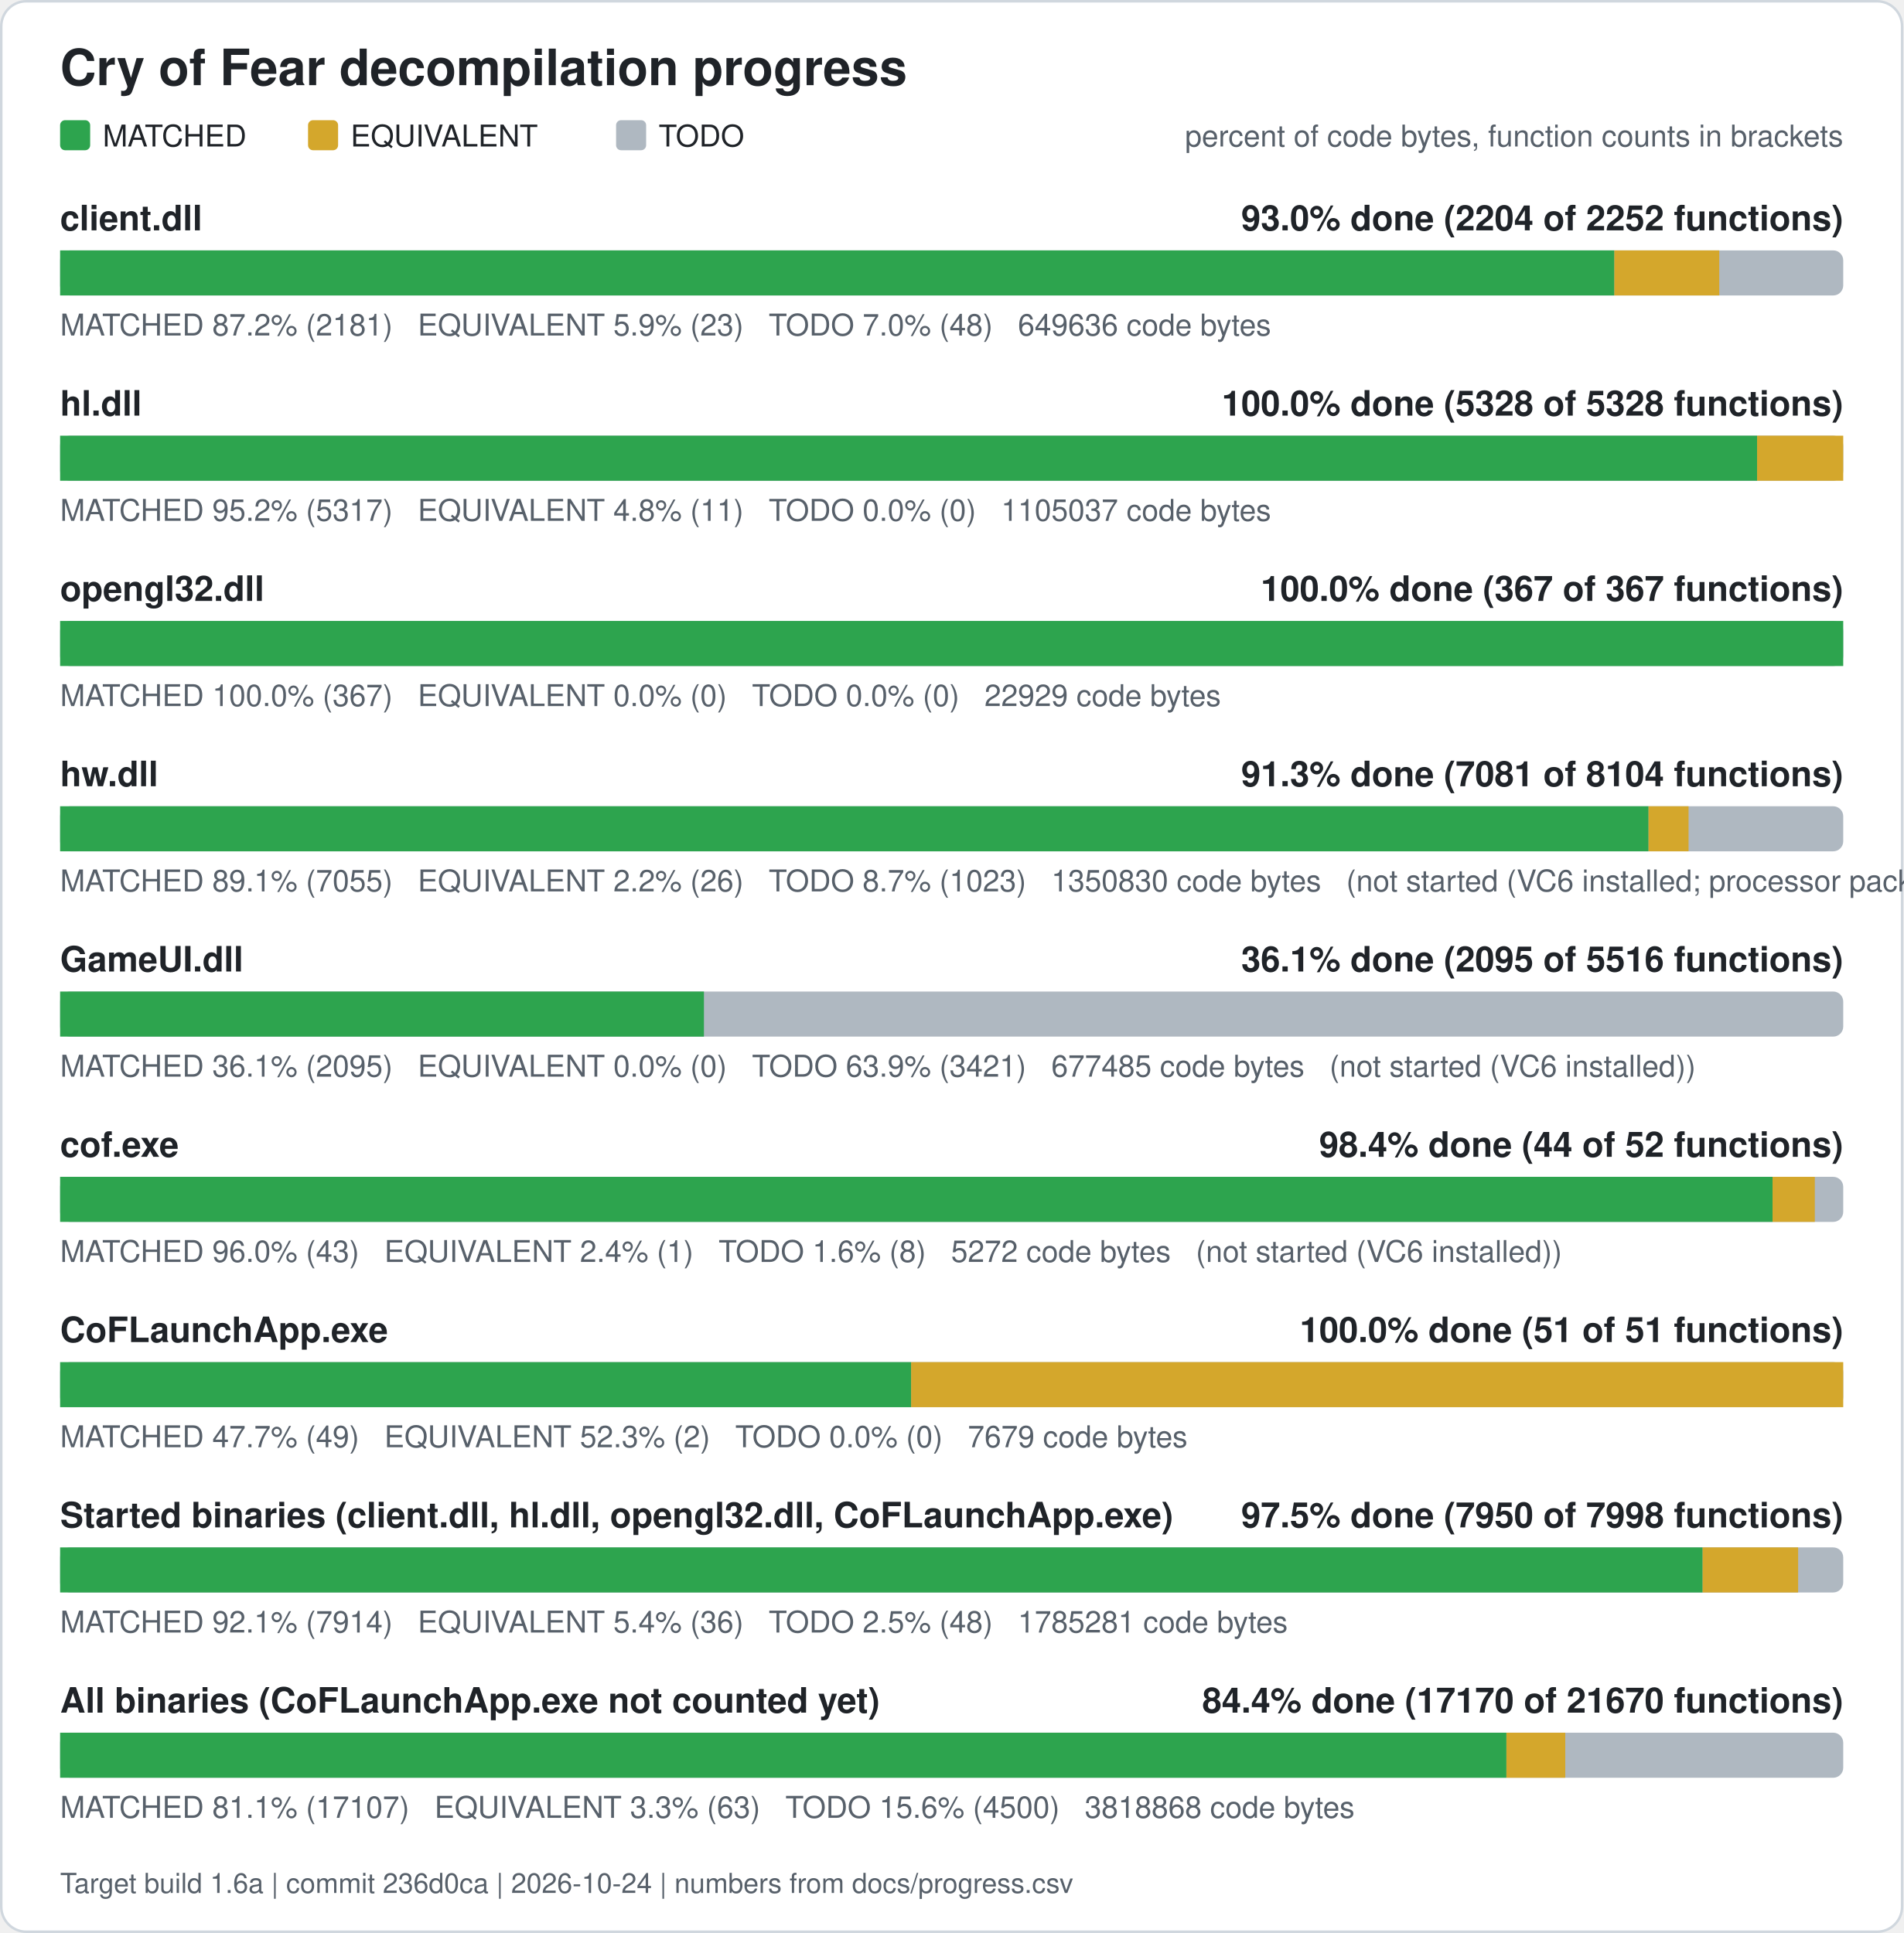
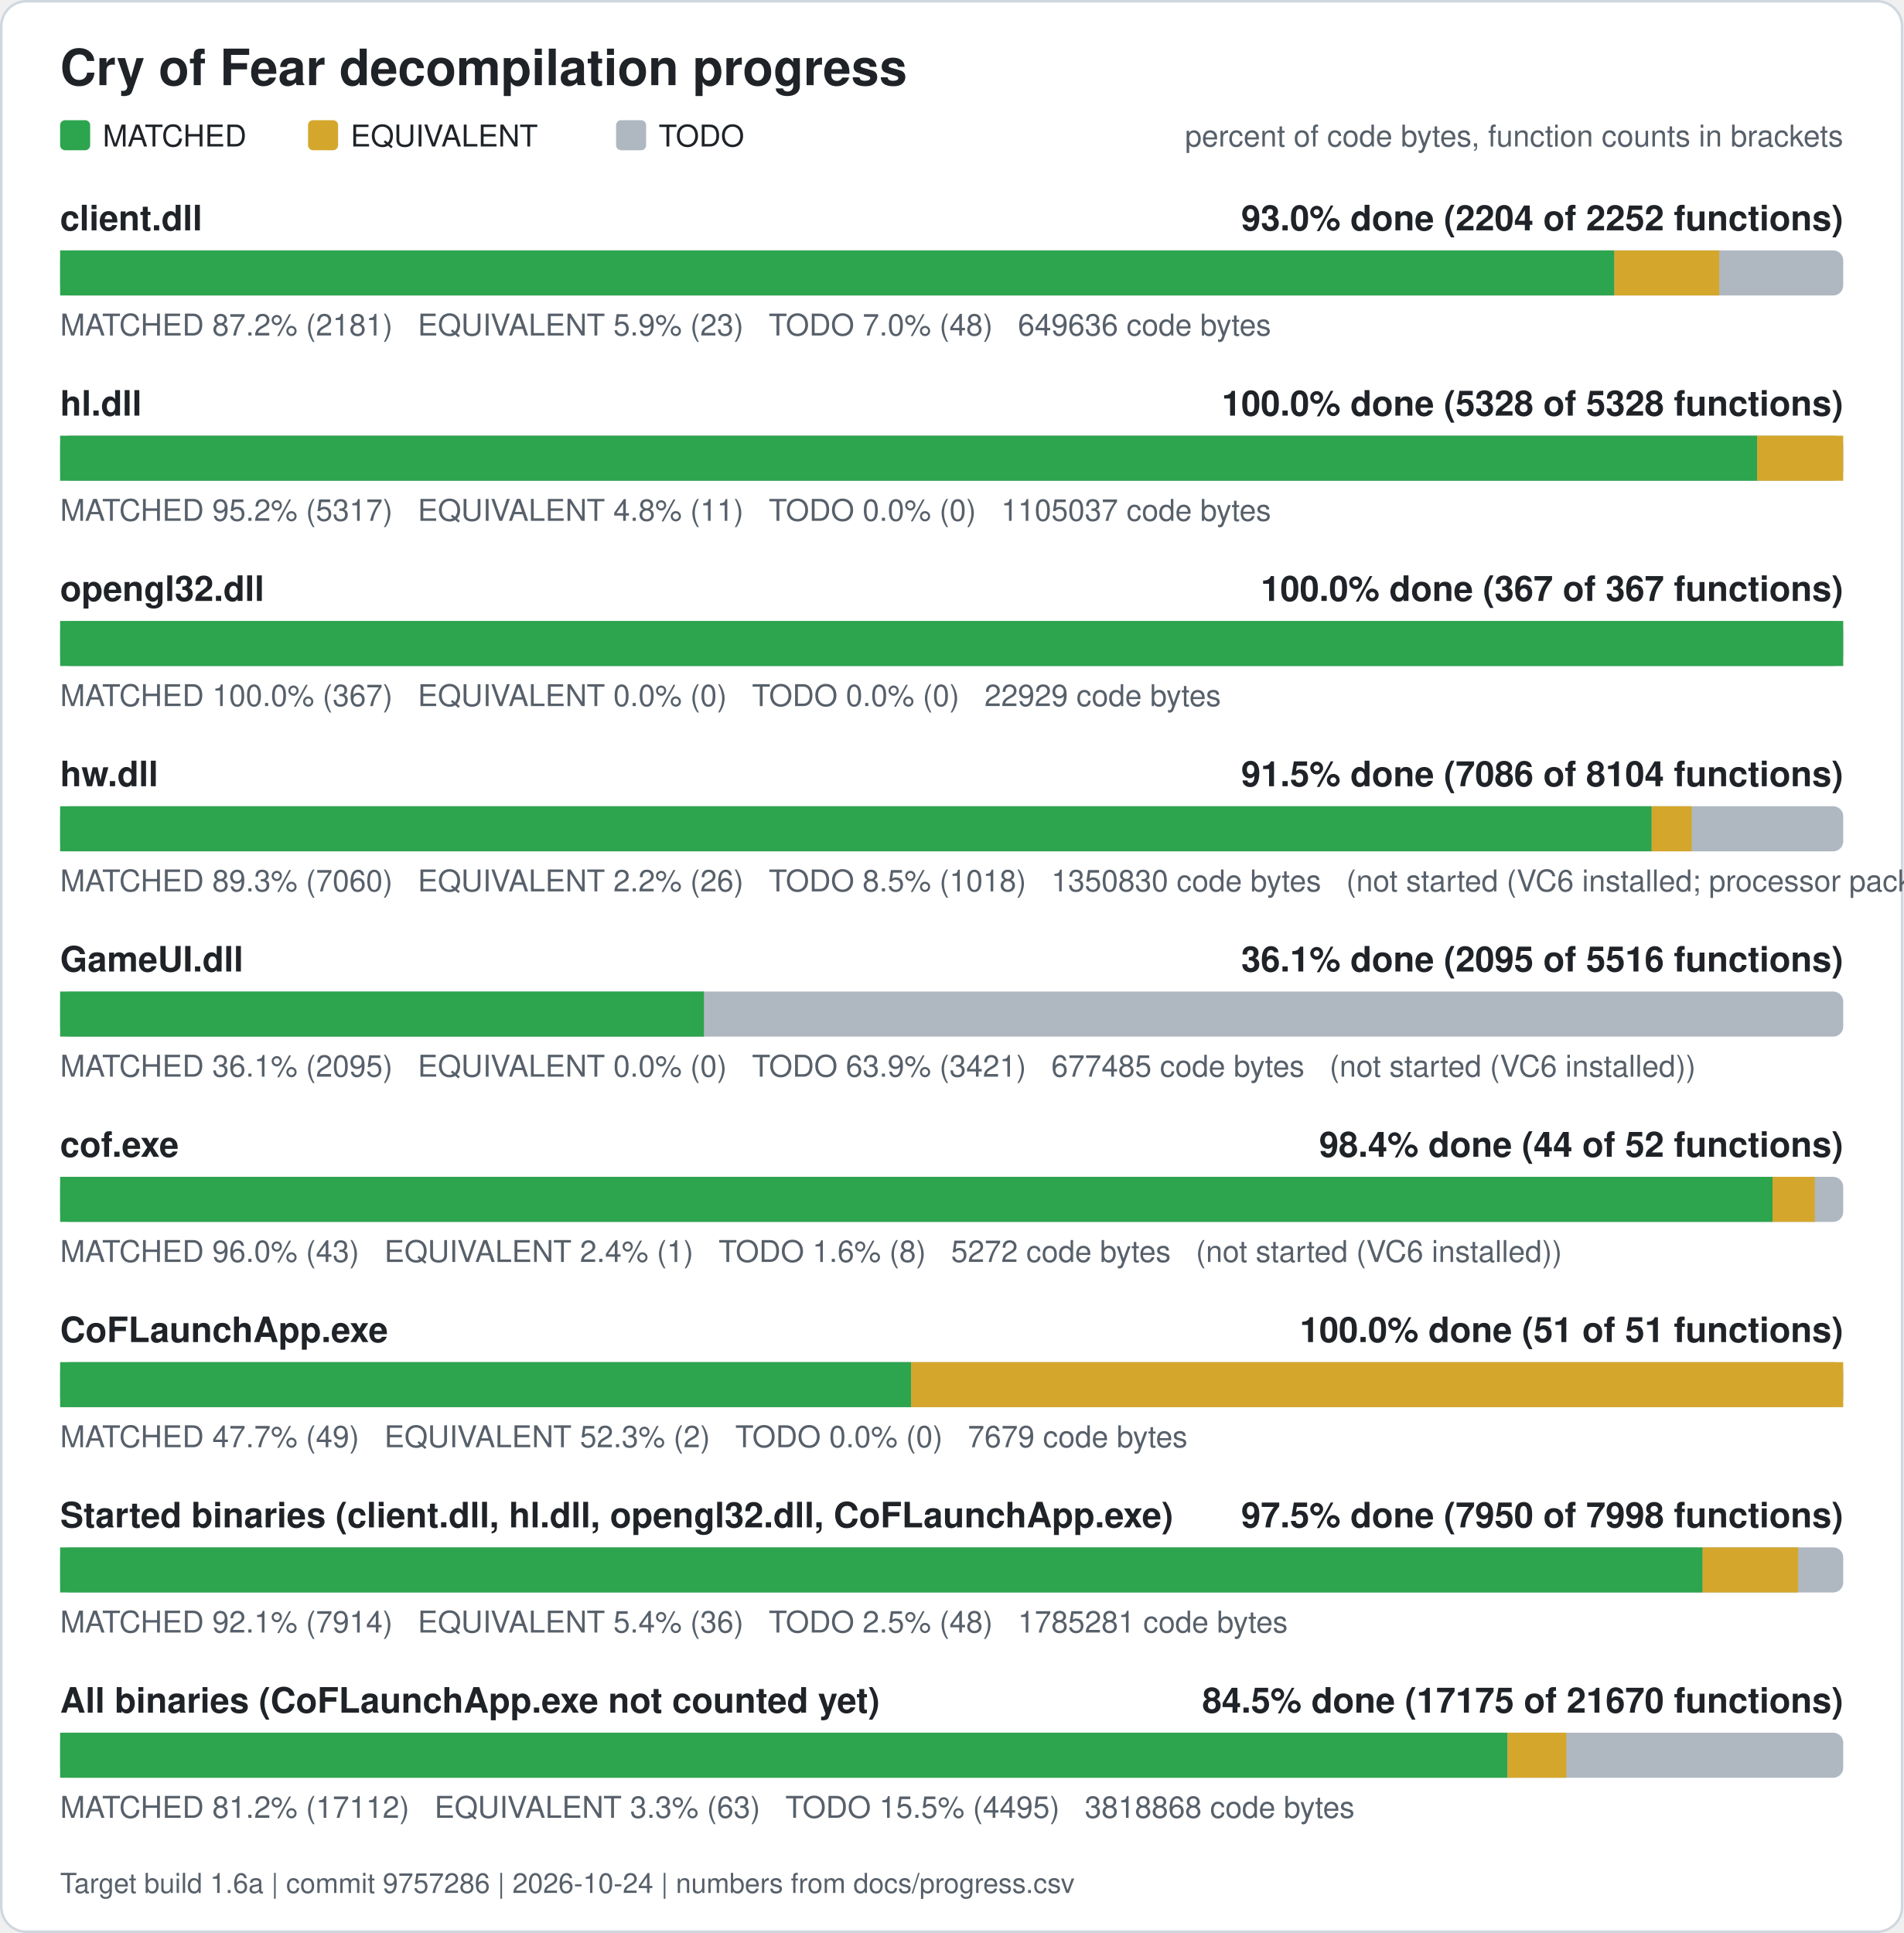
<svg xmlns="http://www.w3.org/2000/svg" width="760" height="772" viewBox="0 0 760 772" role="img" aria-label="Cry of Fear decompilation progress">
  <rect x="0.5" y="0.5" width="759" height="771" rx="10" fill="#ffffff" stroke="#d0d7de" />
  <text x="24" y="34" font-family="Segoe UI, Helvetica, Arial, sans-serif" font-size="20" font-weight="600" fill="#1f2328">Cry of Fear decompilation progress</text>
  <rect x="24" y="48" width="12" height="12" rx="2" fill="#2da44e" />
  <text x="41" y="58.5" font-family="Segoe UI, Helvetica, Arial, sans-serif" font-size="12" fill="#1f2328">MATCHED</text>
  <rect x="123" y="48" width="12" height="12" rx="2" fill="#d4a72c" />
  <text x="140" y="58.5" font-family="Segoe UI, Helvetica, Arial, sans-serif" font-size="12" fill="#1f2328">EQUIVALENT</text>
  <rect x="246" y="48" width="12" height="12" rx="2" fill="#afb8c1" />
  <text x="263" y="58.5" font-family="Segoe UI, Helvetica, Arial, sans-serif" font-size="12" fill="#1f2328">TODO</text>
  <text x="736" y="58.5" font-family="Segoe UI, Helvetica, Arial, sans-serif" font-size="12" fill="#57606a" text-anchor="end">percent of code bytes, function counts in brackets</text>
  <text x="24" y="92" font-family="Segoe UI, Helvetica, Arial, sans-serif" font-size="14" font-weight="600" fill="#1f2328">client.dll</text>
  <text x="736" y="92" font-family="Segoe UI, Helvetica, Arial, sans-serif" font-size="14" font-weight="600" fill="#1f2328" text-anchor="end">93.0% done (2204 of 2252 functions)</text>
  <rect x="24" y="100" width="712" height="18" rx="4" fill="#afb8c1" />
  <rect x="24.00" y="100" width="620.61" height="18" fill="#2da44e" />
  <rect x="644.61" y="100" width="41.89" height="18" fill="#d4a72c" />
  <text x="24" y="134" font-family="Segoe UI, Helvetica, Arial, sans-serif" font-size="12" fill="#57606a" xml:space="preserve">MATCHED 87.2% (2181)   EQUIVALENT 5.9% (23)   TODO 7.0% (48)   649636 code bytes</text>
  <text x="24" y="166" font-family="Segoe UI, Helvetica, Arial, sans-serif" font-size="14" font-weight="600" fill="#1f2328">hl.dll</text>
  <text x="736" y="166" font-family="Segoe UI, Helvetica, Arial, sans-serif" font-size="14" font-weight="600" fill="#1f2328" text-anchor="end">100.0% done (5328 of 5328 functions)</text>
  <rect x="24" y="174" width="712" height="18" rx="4" fill="#afb8c1" />
  <rect x="24.00" y="174" width="677.61" height="18" fill="#2da44e" />
  <rect x="701.61" y="174" width="34.39" height="18" fill="#d4a72c" />
  <text x="24" y="208" font-family="Segoe UI, Helvetica, Arial, sans-serif" font-size="12" fill="#57606a" xml:space="preserve">MATCHED 95.2% (5317)   EQUIVALENT 4.8% (11)   TODO 0.0% (0)   1105037 code bytes</text>
  <text x="24" y="240" font-family="Segoe UI, Helvetica, Arial, sans-serif" font-size="14" font-weight="600" fill="#1f2328">opengl32.dll</text>
  <text x="736" y="240" font-family="Segoe UI, Helvetica, Arial, sans-serif" font-size="14" font-weight="600" fill="#1f2328" text-anchor="end">100.0% done (367 of 367 functions)</text>
  <rect x="24" y="248" width="712" height="18" rx="4" fill="#afb8c1" />
  <rect x="24.00" y="248" width="712.00" height="18" fill="#2da44e" />
  <text x="24" y="282" font-family="Segoe UI, Helvetica, Arial, sans-serif" font-size="12" fill="#57606a" xml:space="preserve">MATCHED 100.0% (367)   EQUIVALENT 0.0% (0)   TODO 0.0% (0)   22929 code bytes</text>
  <text x="24" y="314" font-family="Segoe UI, Helvetica, Arial, sans-serif" font-size="14" font-weight="600" fill="#1f2328">hw.dll</text>
-   <text x="736" y="314" font-family="Segoe UI, Helvetica, Arial, sans-serif" font-size="14" font-weight="600" fill="#1f2328" text-anchor="end">91.3% done (7081 of 8104 functions)</text>
+   <text x="736" y="314" font-family="Segoe UI, Helvetica, Arial, sans-serif" font-size="14" font-weight="600" fill="#1f2328" text-anchor="end">91.5% done (7086 of 8104 functions)</text>
  <rect x="24" y="322" width="712" height="18" rx="4" fill="#afb8c1" />
-   <rect x="24.00" y="322" width="634.26" height="18" fill="#2da44e" />
-   <rect x="658.26" y="322" width="15.98" height="18" fill="#d4a72c" />
-   <text x="24" y="356" font-family="Segoe UI, Helvetica, Arial, sans-serif" font-size="12" fill="#57606a" xml:space="preserve">MATCHED 89.1% (7055)   EQUIVALENT 2.2% (26)   TODO 8.7% (1023)   1350830 code bytes   (not started (VC6 installed; processor pack and VS 2005 objects need those compilers))</text>
+   <rect x="24.00" y="322" width="635.51" height="18" fill="#2da44e" />
+   <rect x="659.51" y="322" width="15.98" height="18" fill="#d4a72c" />
+   <text x="24" y="356" font-family="Segoe UI, Helvetica, Arial, sans-serif" font-size="12" fill="#57606a" xml:space="preserve">MATCHED 89.3% (7060)   EQUIVALENT 2.2% (26)   TODO 8.5% (1018)   1350830 code bytes   (not started (VC6 installed; processor pack and VS 2005 objects need those compilers))</text>
  <text x="24" y="388" font-family="Segoe UI, Helvetica, Arial, sans-serif" font-size="14" font-weight="600" fill="#1f2328">GameUI.dll</text>
  <text x="736" y="388" font-family="Segoe UI, Helvetica, Arial, sans-serif" font-size="14" font-weight="600" fill="#1f2328" text-anchor="end">36.1% done (2095 of 5516 functions)</text>
  <rect x="24" y="396" width="712" height="18" rx="4" fill="#afb8c1" />
  <rect x="24.00" y="396" width="257.08" height="18" fill="#2da44e" />
  <text x="24" y="430" font-family="Segoe UI, Helvetica, Arial, sans-serif" font-size="12" fill="#57606a" xml:space="preserve">MATCHED 36.1% (2095)   EQUIVALENT 0.0% (0)   TODO 63.9% (3421)   677485 code bytes   (not started (VC6 installed))</text>
  <text x="24" y="462" font-family="Segoe UI, Helvetica, Arial, sans-serif" font-size="14" font-weight="600" fill="#1f2328">cof.exe</text>
  <text x="736" y="462" font-family="Segoe UI, Helvetica, Arial, sans-serif" font-size="14" font-weight="600" fill="#1f2328" text-anchor="end">98.4% done (44 of 52 functions)</text>
  <rect x="24" y="470" width="712" height="18" rx="4" fill="#afb8c1" />
  <rect x="24.00" y="470" width="683.77" height="18" fill="#2da44e" />
  <rect x="707.77" y="470" width="16.88" height="18" fill="#d4a72c" />
  <text x="24" y="504" font-family="Segoe UI, Helvetica, Arial, sans-serif" font-size="12" fill="#57606a" xml:space="preserve">MATCHED 96.0% (43)   EQUIVALENT 2.4% (1)   TODO 1.6% (8)   5272 code bytes   (not started (VC6 installed))</text>
  <text x="24" y="536" font-family="Segoe UI, Helvetica, Arial, sans-serif" font-size="14" font-weight="600" fill="#1f2328">CoFLaunchApp.exe</text>
  <text x="736" y="536" font-family="Segoe UI, Helvetica, Arial, sans-serif" font-size="14" font-weight="600" fill="#1f2328" text-anchor="end">100.0% done (51 of 51 functions)</text>
  <rect x="24" y="544" width="712" height="18" rx="4" fill="#afb8c1" />
  <rect x="24.00" y="544" width="339.82" height="18" fill="#2da44e" />
  <rect x="363.82" y="544" width="372.18" height="18" fill="#d4a72c" />
  <text x="24" y="578" font-family="Segoe UI, Helvetica, Arial, sans-serif" font-size="12" fill="#57606a" xml:space="preserve">MATCHED 47.7% (49)   EQUIVALENT 52.3% (2)   TODO 0.0% (0)   7679 code bytes</text>
  <text x="24" y="610" font-family="Segoe UI, Helvetica, Arial, sans-serif" font-size="14" font-weight="600" fill="#1f2328">Started binaries (client.dll, hl.dll, opengl32.dll, CoFLaunchApp.exe)</text>
  <text x="736" y="610" font-family="Segoe UI, Helvetica, Arial, sans-serif" font-size="14" font-weight="600" fill="#1f2328" text-anchor="end">97.5% done (7950 of 7998 functions)</text>
  <rect x="24" y="618" width="712" height="18" rx="4" fill="#afb8c1" />
  <rect x="24.00" y="618" width="655.86" height="18" fill="#2da44e" />
  <rect x="679.86" y="618" width="38.13" height="18" fill="#d4a72c" />
  <text x="24" y="652" font-family="Segoe UI, Helvetica, Arial, sans-serif" font-size="12" fill="#57606a" xml:space="preserve">MATCHED 92.1% (7914)   EQUIVALENT 5.4% (36)   TODO 2.5% (48)   1785281 code bytes</text>
  <text x="24" y="684" font-family="Segoe UI, Helvetica, Arial, sans-serif" font-size="14" font-weight="600" fill="#1f2328">All binaries (CoFLaunchApp.exe not counted yet)</text>
-   <text x="736" y="684" font-family="Segoe UI, Helvetica, Arial, sans-serif" font-size="14" font-weight="600" fill="#1f2328" text-anchor="end">84.4% done (17170 of 21670 functions)</text>
+   <text x="736" y="684" font-family="Segoe UI, Helvetica, Arial, sans-serif" font-size="14" font-weight="600" fill="#1f2328" text-anchor="end">84.5% done (17175 of 21670 functions)</text>
  <rect x="24" y="692" width="712" height="18" rx="4" fill="#afb8c1" />
-   <rect x="24.00" y="692" width="577.51" height="18" fill="#2da44e" />
-   <rect x="601.51" y="692" width="23.50" height="18" fill="#d4a72c" />
-   <text x="24" y="726" font-family="Segoe UI, Helvetica, Arial, sans-serif" font-size="12" fill="#57606a" xml:space="preserve">MATCHED 81.1% (17107)   EQUIVALENT 3.3% (63)   TODO 15.6% (4500)   3818868 code bytes</text>
-   <text x="24" y="756" font-family="Segoe UI, Helvetica, Arial, sans-serif" font-size="11" fill="#57606a">Target build 1.6a | commit 236d0ca | 2026-10-24 | numbers from docs/progress.csv</text>
+   <rect x="24.00" y="692" width="577.96" height="18" fill="#2da44e" />
+   <rect x="601.96" y="692" width="23.50" height="18" fill="#d4a72c" />
+   <text x="24" y="726" font-family="Segoe UI, Helvetica, Arial, sans-serif" font-size="12" fill="#57606a" xml:space="preserve">MATCHED 81.2% (17112)   EQUIVALENT 3.3% (63)   TODO 15.5% (4495)   3818868 code bytes</text>
+   <text x="24" y="756" font-family="Segoe UI, Helvetica, Arial, sans-serif" font-size="11" fill="#57606a">Target build 1.6a | commit 9757286 | 2026-10-24 | numbers from docs/progress.csv</text>
</svg>
